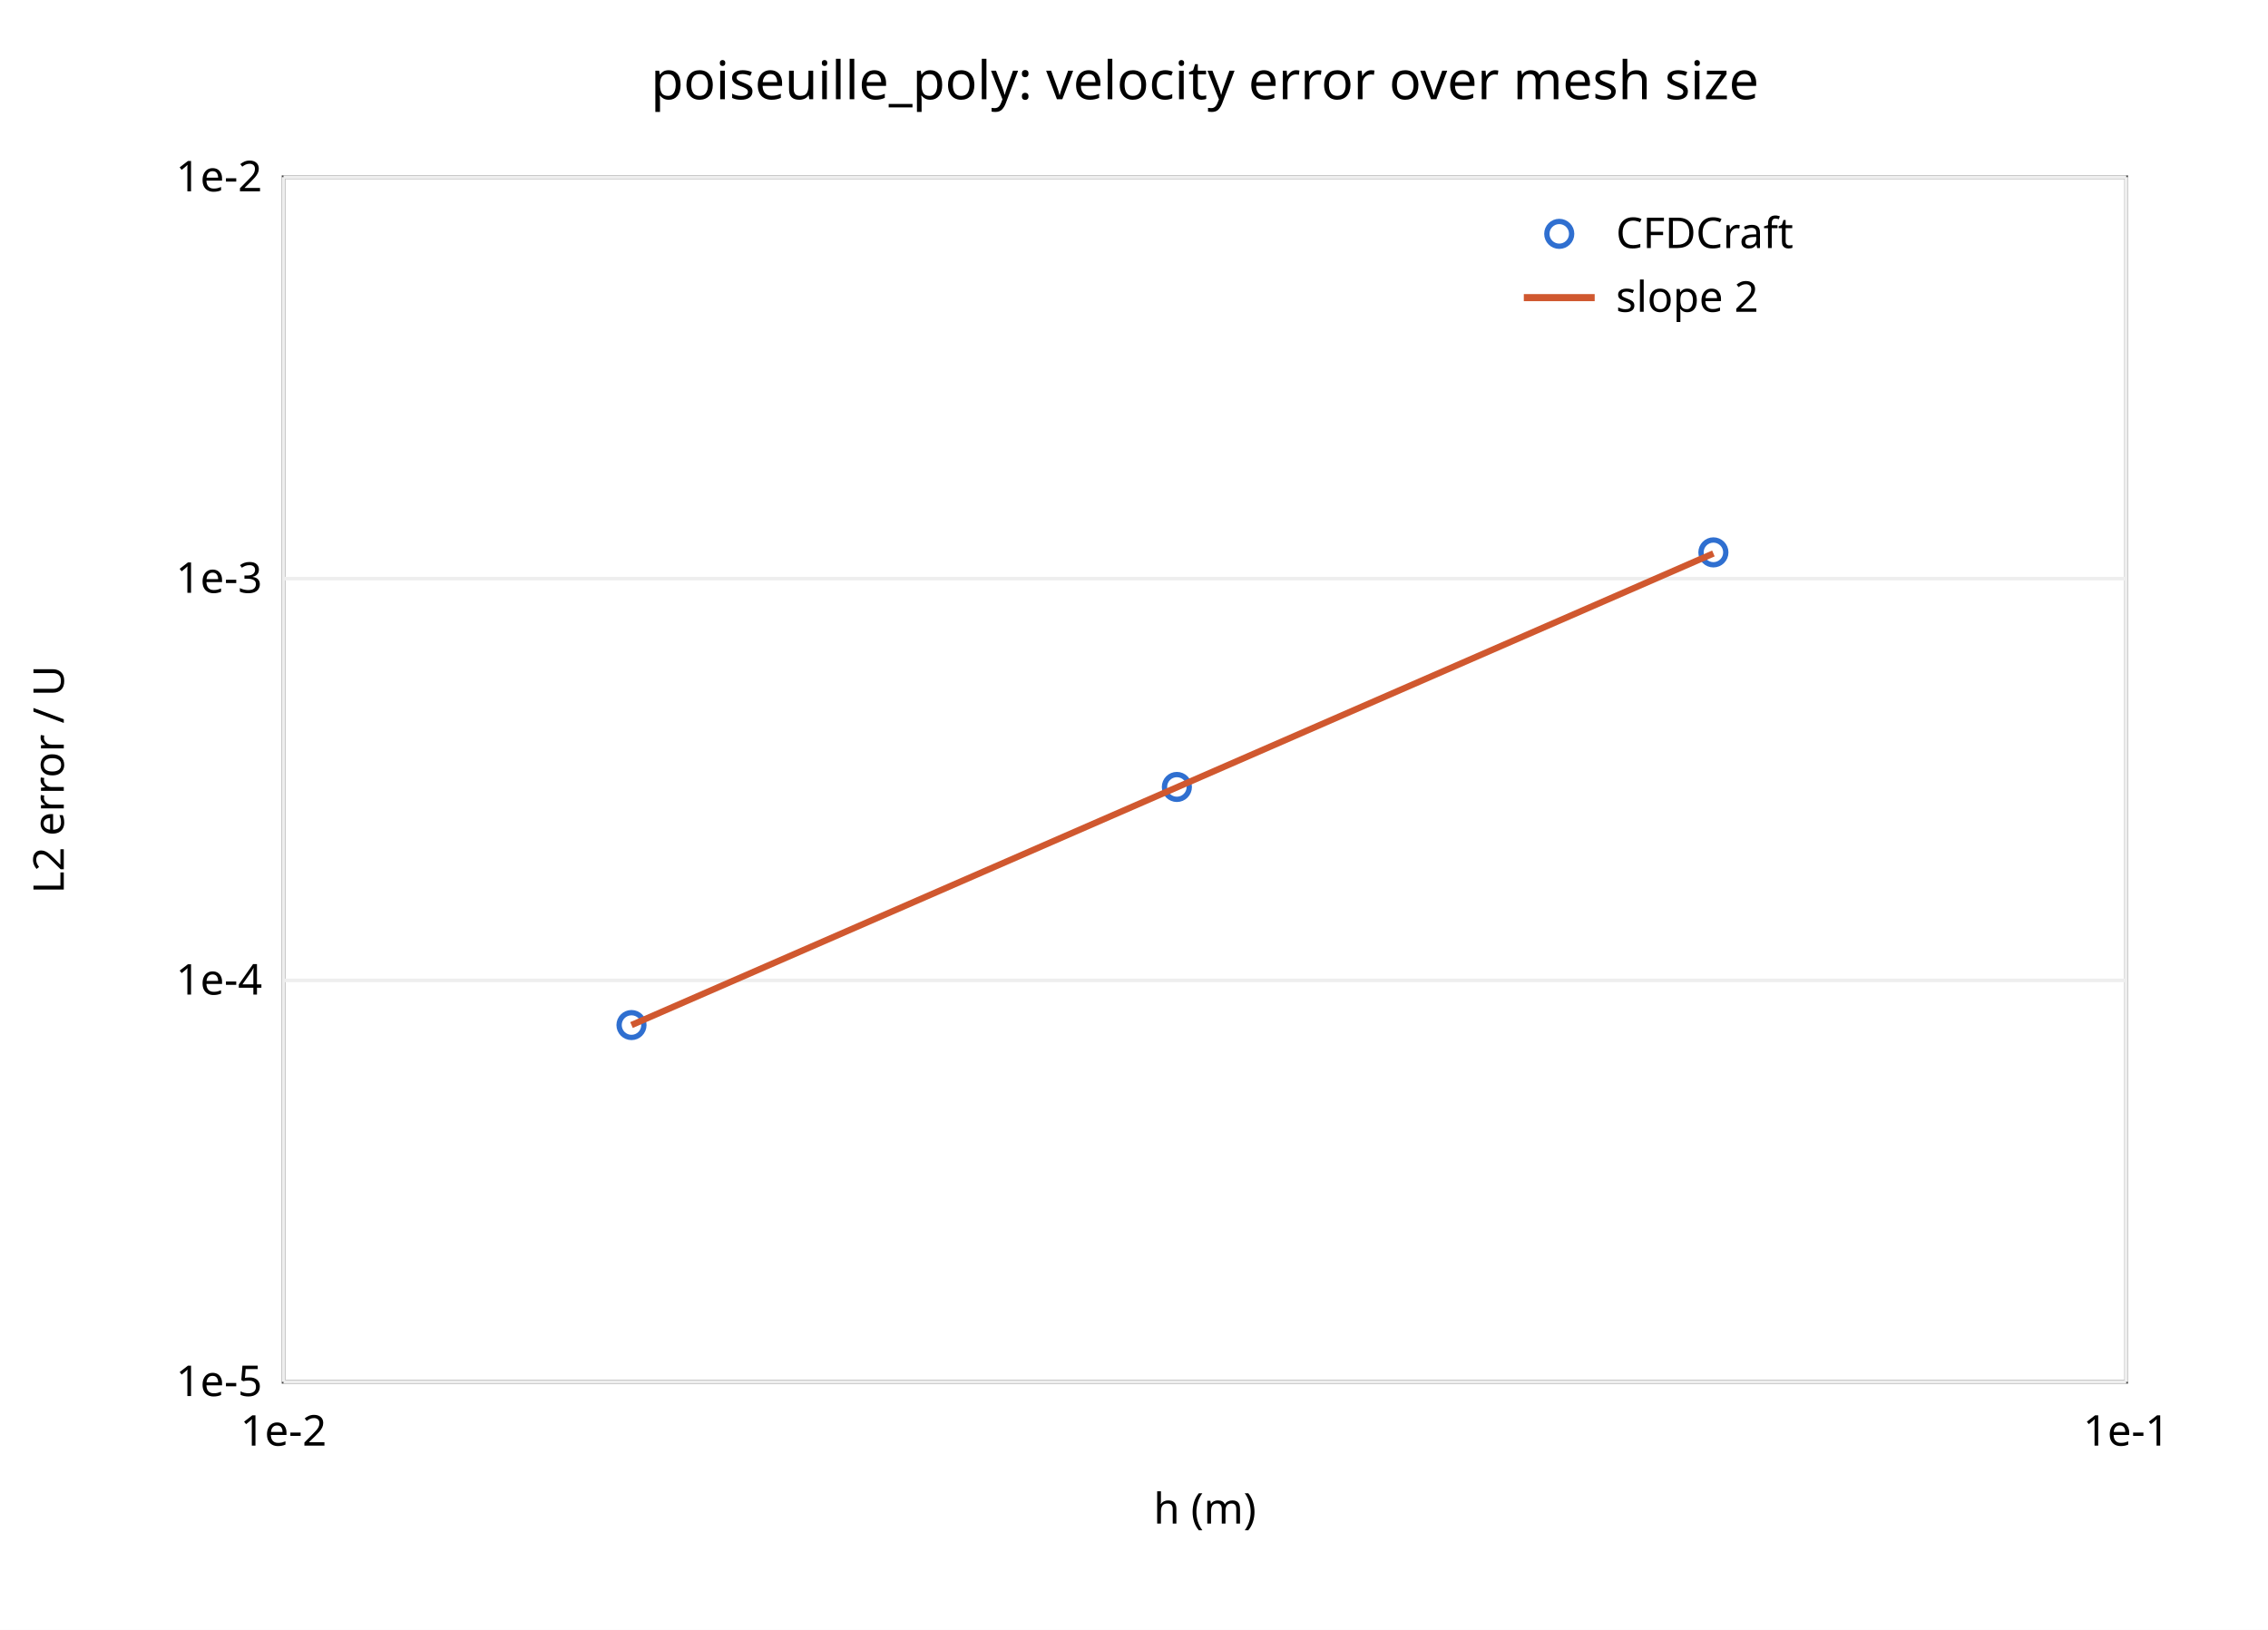
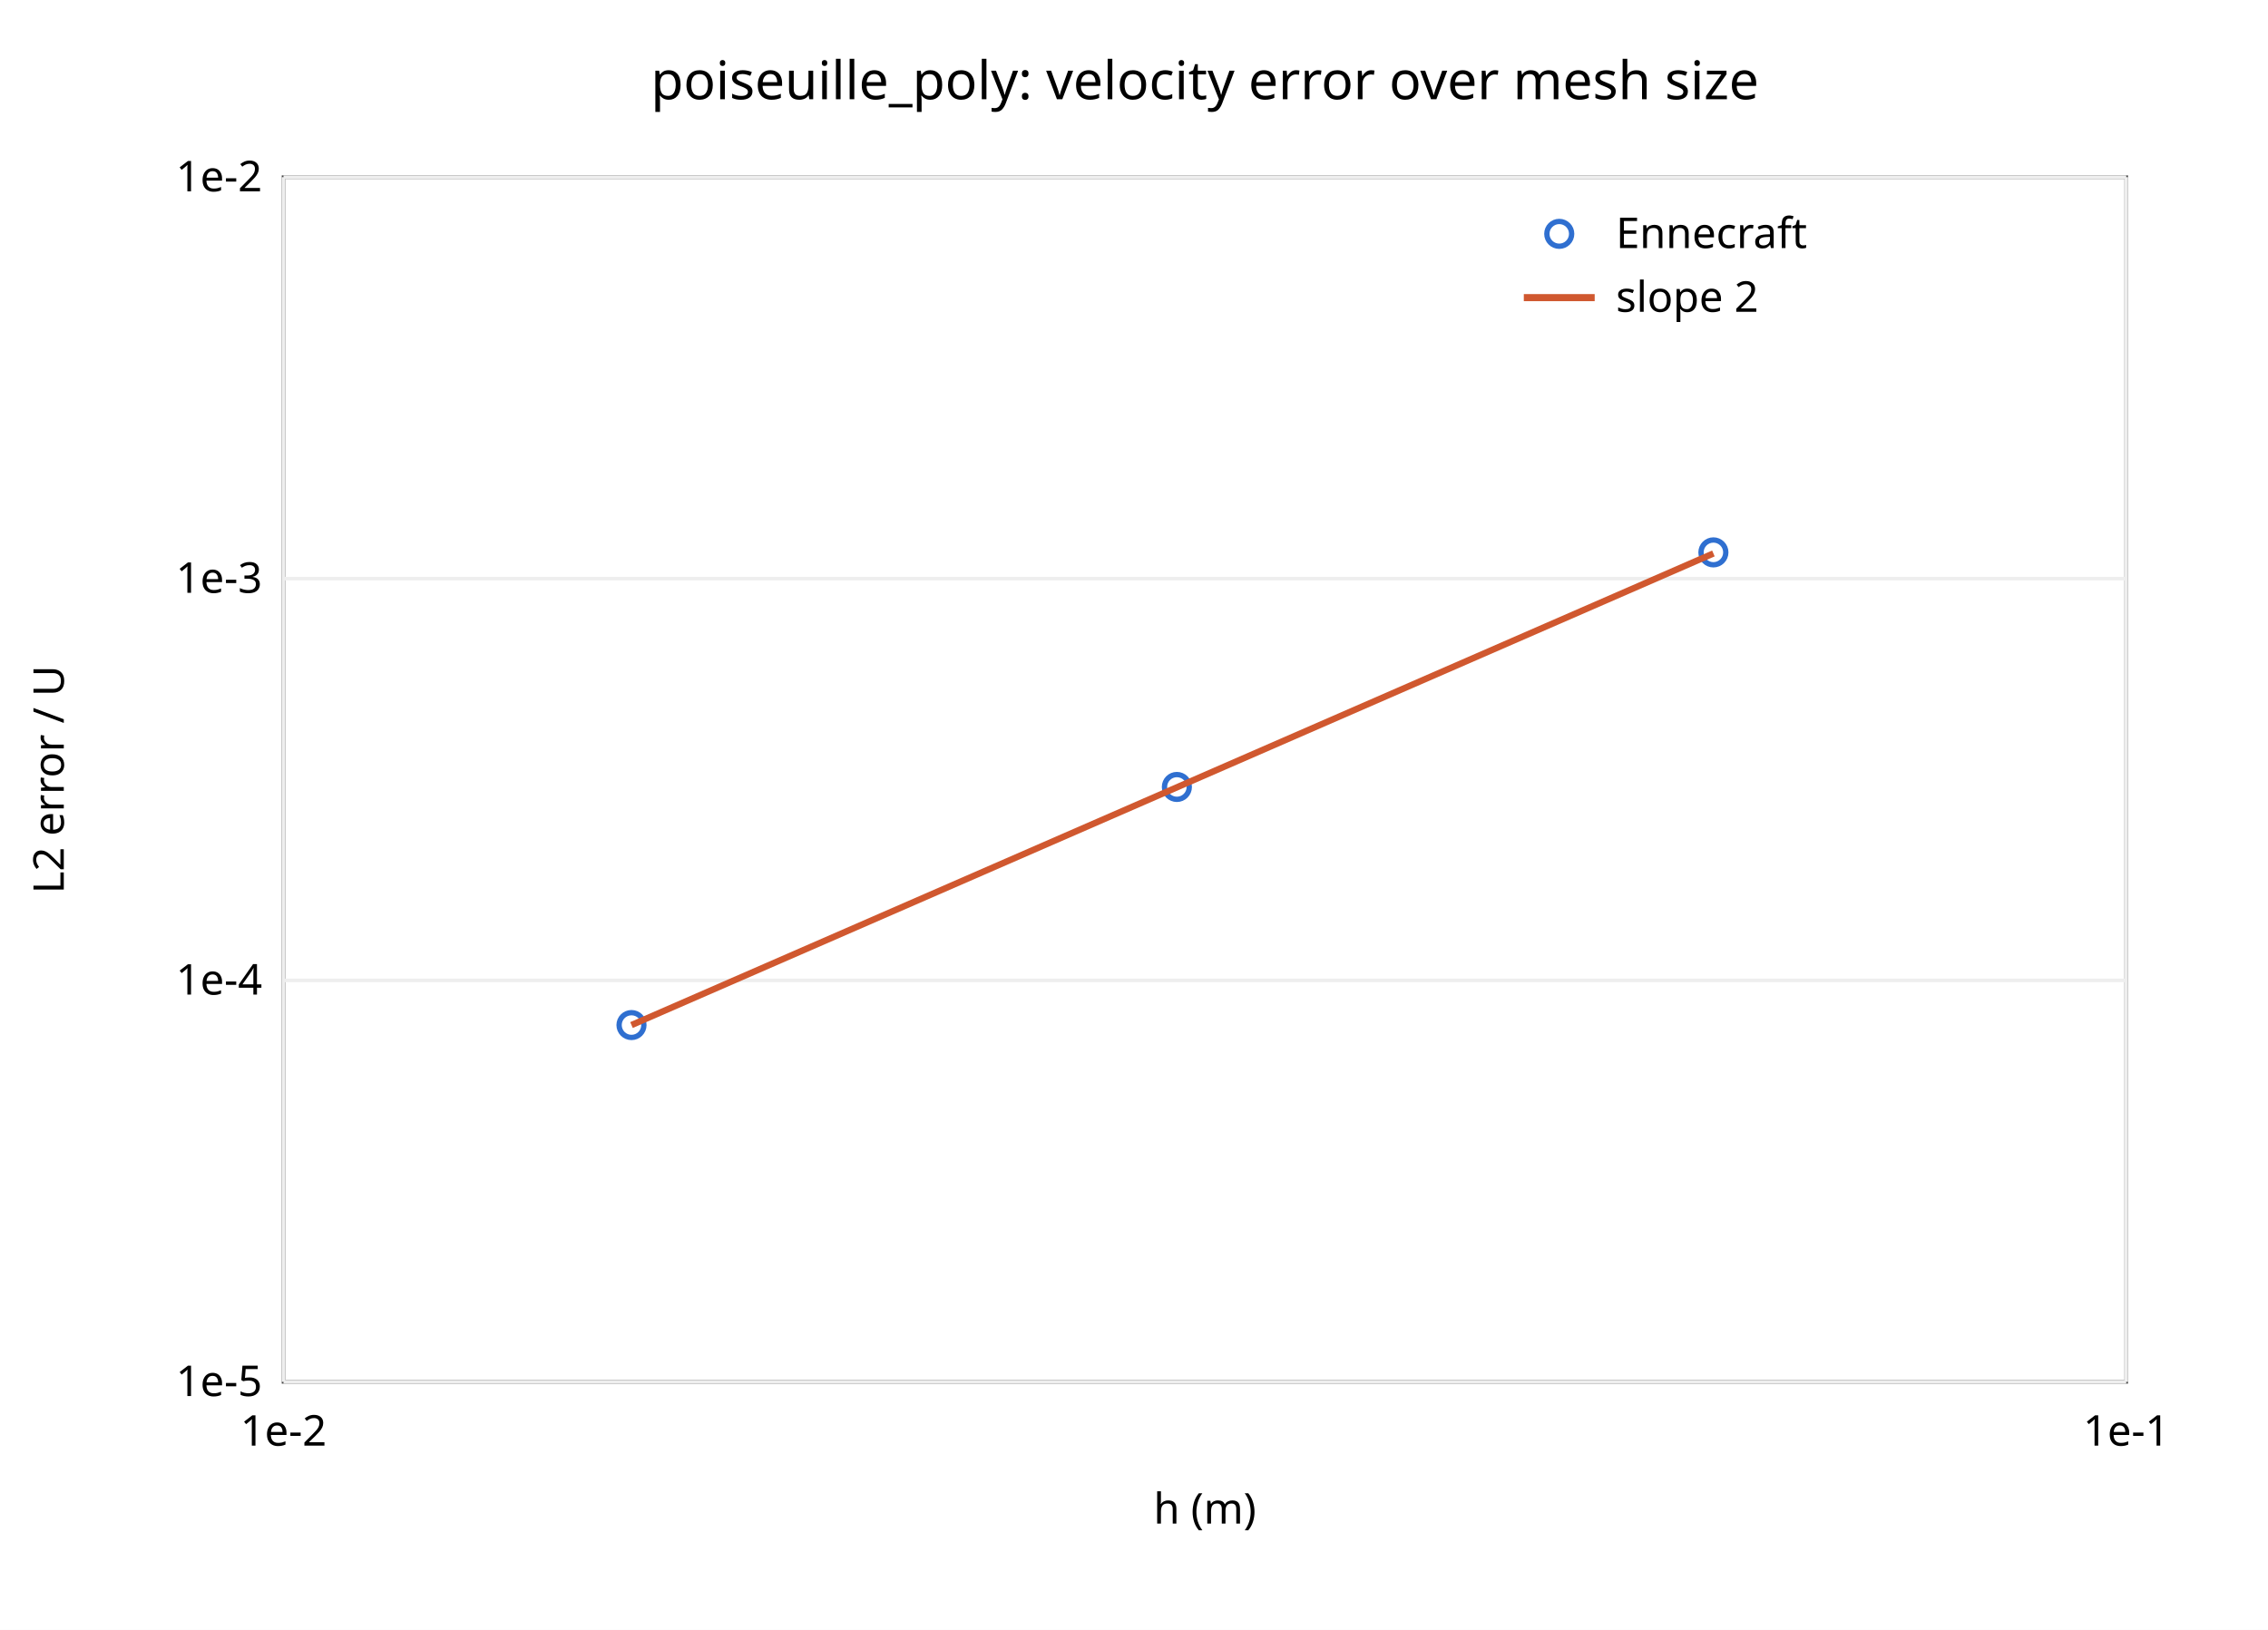
<svg xmlns="http://www.w3.org/2000/svg" width="640" height="460" viewBox="0 0 640 460" font-family="sans-serif" font-size="12">
  <rect width="640" height="460" fill="#fff" />
  <text x="340" y="28" text-anchor="middle" font-size="15">poiseuille_poly: velocity error over mesh size</text>
  <rect x="80" y="50" width="520" height="340" fill="none" stroke="#444" />
  <text x="340" y="430" text-anchor="middle">h (m)</text>
  <text x="18" y="220" text-anchor="middle" transform="rotate(-90 18 220)">L2 error / U</text>
  <line x1="80.0" x2="80.0" y1="50" y2="390" stroke="#eee" />
  <text x="80.0" y="408" text-anchor="middle">1e-2</text>
  <line x1="600.0" x2="600.0" y1="50" y2="390" stroke="#eee" />
  <text x="600.0" y="408" text-anchor="middle">1e-1</text>
  <line x1="80" x2="600" y1="390.0" y2="390.0" stroke="#eee" />
  <text x="74" y="394.0" text-anchor="end">1e-5</text>
  <line x1="80" x2="600" y1="276.7" y2="276.7" stroke="#eee" />
  <text x="74" y="280.7" text-anchor="end">1e-4</text>
  <line x1="80" x2="600" y1="163.3" y2="163.3" stroke="#eee" />
  <text x="74" y="167.3" text-anchor="end">1e-3</text>
  <line x1="80" x2="600" y1="50.0" y2="50.0" stroke="#eee" />
  <text x="74" y="54.0" text-anchor="end">1e-2</text>
  <circle cx="483.5" cy="155.9" r="3.5" fill="none" stroke="#2f6fd0" stroke-width="1.5" />
  <circle cx="332.1" cy="222.1" r="3.5" fill="none" stroke="#2f6fd0" stroke-width="1.5" />
  <circle cx="178.2" cy="289.3" r="3.5" fill="none" stroke="#2f6fd0" stroke-width="1.5" />
  <circle cx="440" cy="66" r="3.5" fill="none" stroke="#2f6fd0" stroke-width="1.5" />
-   <text x="456" y="70">CFDCraft</text>
+   <text x="456" y="70">Ennecraft</text>
  <polyline points="483.5,156.2 178.2,289.3" fill="none" stroke="#d0582f" stroke-width="1.8" />
  <line x1="430" x2="450" y1="84" y2="84" stroke="#d0582f" stroke-width="2" />
  <text x="456" y="88">slope 2</text>
</svg>
